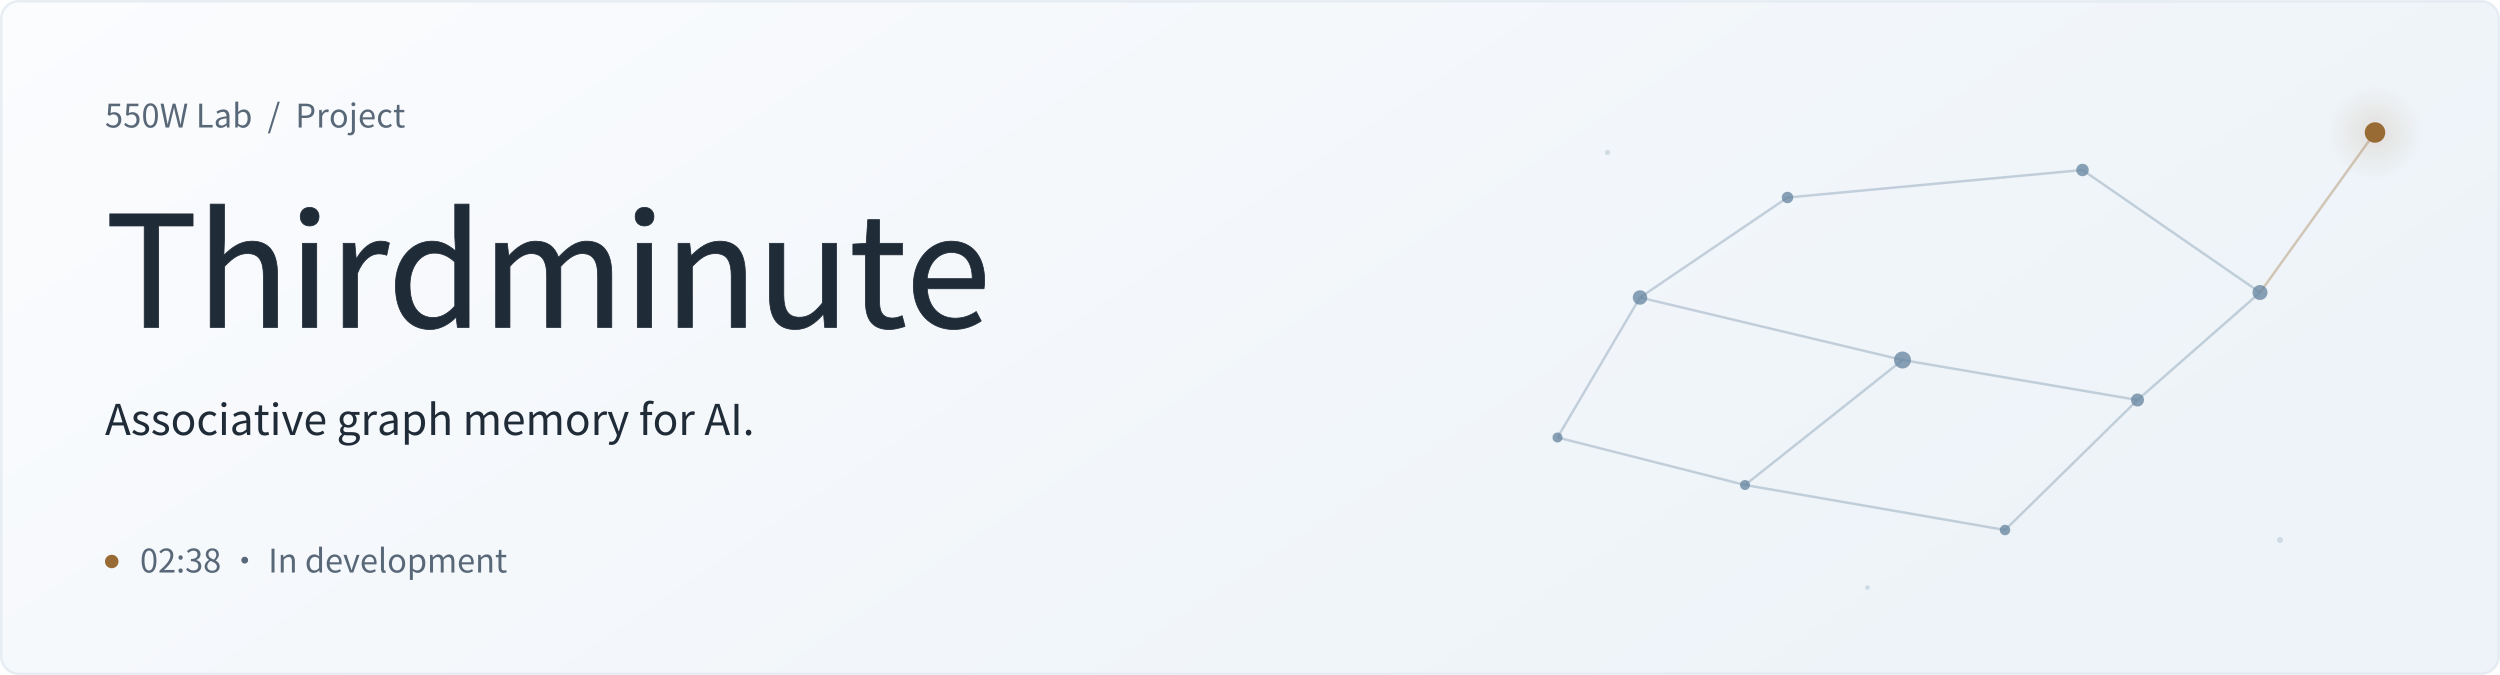
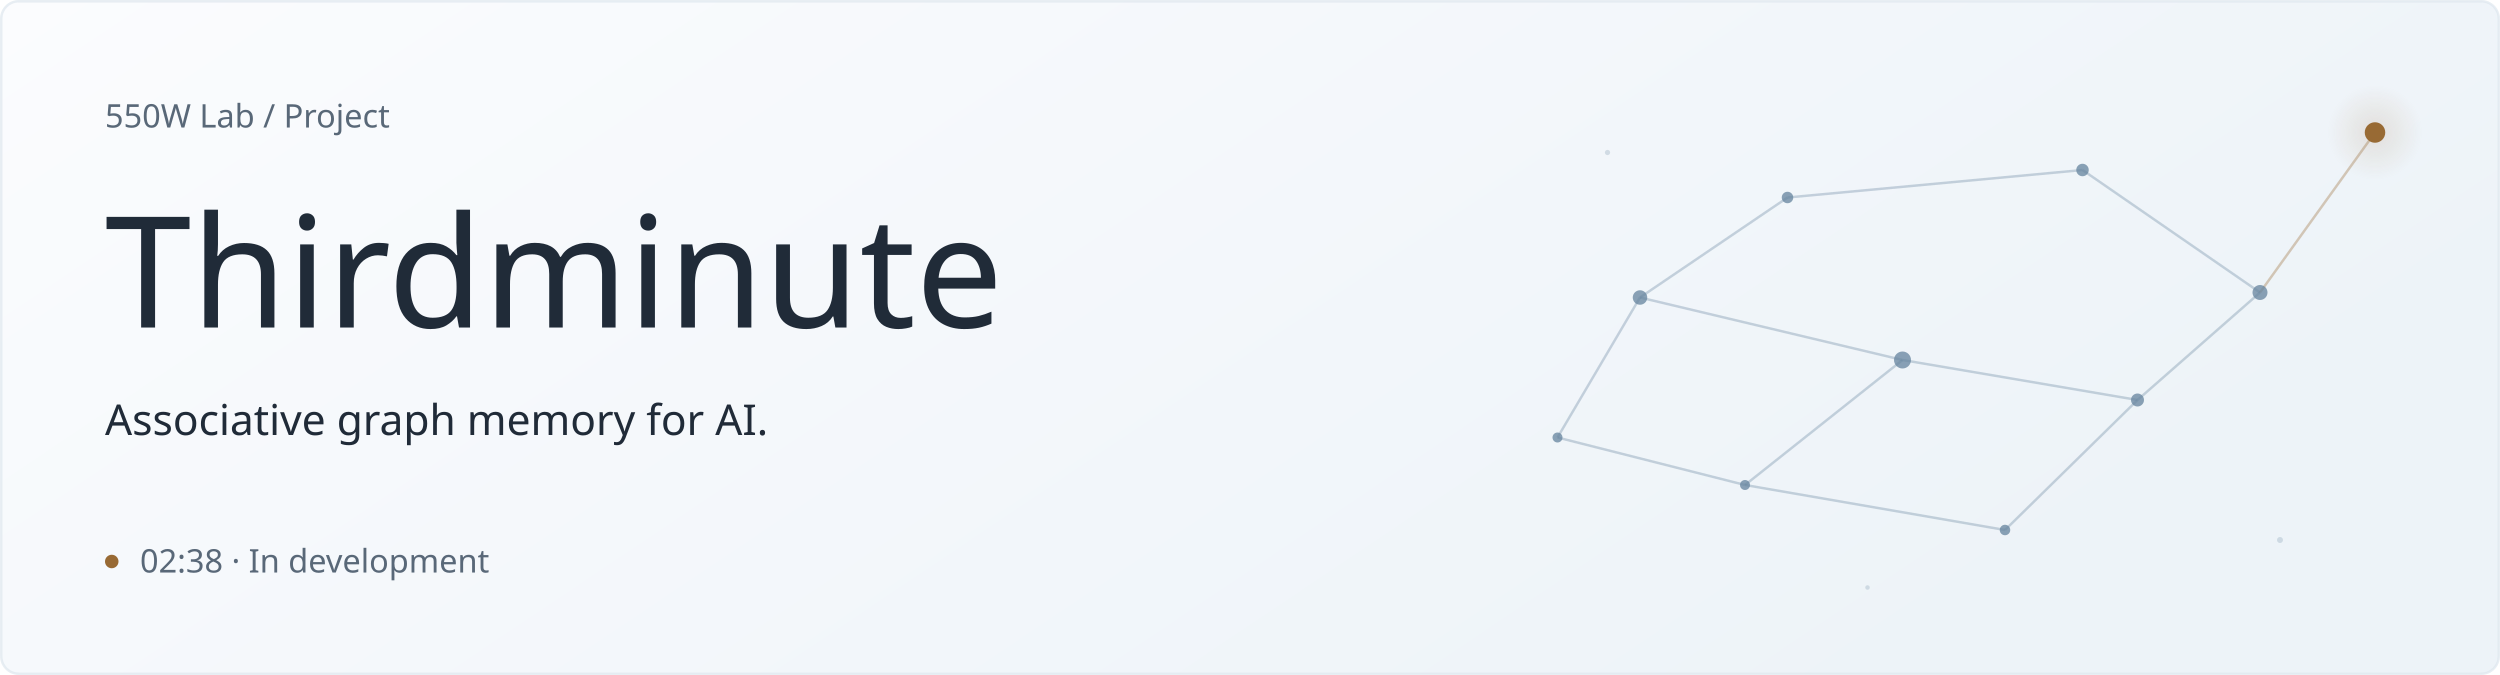
- <svg xmlns="http://www.w3.org/2000/svg" width="1000" height="270" viewBox="0 0 1000 270" role="img" aria-label="Project Thirdminute — Associative graph memory for AI.">
+ <svg xmlns="http://www.w3.org/2000/svg" width="1000" height="270" viewBox="0 0 1000 270" role="img" aria-label="Project Thirdminute — Associative graph memory for AI." xml:lang="en">
  <defs>
    <linearGradient id="surface" x1="0" y1="0" x2="1" y2=".4">
      <stop offset="0" stop-color="#fbfcfe" />
      <stop offset="1" stop-color="#edf3f8" />
    </linearGradient>
    <radialGradient id="future-glow">
      <stop offset="0" stop-color="#986a34" stop-opacity=".15" />
      <stop offset="1" stop-color="#986a34" stop-opacity="0" />
    </radialGradient>
  </defs>
  <rect x=".5" y=".5" width="999" height="269" rx="7" fill="url(#surface)" stroke="#dce5ed" stroke-opacity=".65" />
  <g transform="translate(623 53)" opacity="1">
    <line x1="0" y1="122" x2="33" y2="66" stroke="#67859f" stroke-width="1" opacity=".34" />
    <line x1="0" y1="122" x2="75" y2="141" stroke="#67859f" stroke-width="1" opacity=".34" />
    <line x1="33" y1="66" x2="92" y2="26" stroke="#67859f" stroke-width="1" opacity=".34" />
    <line x1="33" y1="66" x2="138" y2="91" stroke="#67859f" stroke-width="1" opacity=".34" />
    <line x1="75" y1="141" x2="138" y2="91" stroke="#67859f" stroke-width="1" opacity=".34" />
    <line x1="75" y1="141" x2="179" y2="159" stroke="#67859f" stroke-width="1" opacity=".34" />
    <line x1="92" y1="26" x2="210" y2="15" stroke="#67859f" stroke-width="1" opacity=".34" />
    <line x1="138" y1="91" x2="232" y2="107" stroke="#67859f" stroke-width="1" opacity=".34" />
    <line x1="179" y1="159" x2="232" y2="107" stroke="#67859f" stroke-width="1" opacity=".34" />
    <line x1="210" y1="15" x2="281" y2="64" stroke="#67859f" stroke-width="1" opacity=".34" />
    <line x1="232" y1="107" x2="281" y2="64" stroke="#67859f" stroke-width="1" opacity=".34" />
    <line x1="281" y1="64" x2="327" y2="0" stroke="#986a34" stroke-width="1" opacity=".34" />
    <circle cx="20" cy="8" r="1.05" fill="#67859f" opacity=".24" />
    <circle cx="124" cy="182" r="0.9" fill="#67859f" opacity=".24" />
    <circle cx="289" cy="163" r="1.2" fill="#67859f" opacity=".24" />
    <circle cx="0" cy="122" r="2.0" fill="#67859f" opacity=".76" />
    <circle cx="33" cy="66" r="2.9" fill="#67859f" opacity=".76" />
    <circle cx="75" cy="141" r="2.0" fill="#67859f" opacity=".76" />
    <circle cx="92" cy="26" r="2.3" fill="#67859f" opacity=".76" />
    <circle cx="138" cy="91" r="3.4" fill="#67859f" opacity=".76" />
    <circle cx="179" cy="159" r="2.1" fill="#67859f" opacity=".76" />
    <circle cx="210" cy="15" r="2.5" fill="#67859f" opacity=".76" />
    <circle cx="232" cy="107" r="2.6" fill="#67859f" opacity=".76" />
    <circle cx="281" cy="64" r="3.0" fill="#67859f" opacity=".76" />
    <circle cx="327" cy="0" r="19" fill="url(#future-glow)" />
    <circle cx="327" cy="0" r="4.1" fill="#986a34" />
  </g>
-   <path fill="#596878" transform="translate(42.000 51.000) scale(0.013 -0.013)" d="M262 -13C385 -13 502 78 502 238C502 400 402 472 281 472C237 472 204 461 171 443L190 655H466V733H110L86 391L135 360C177 388 208 403 257 403C349 403 409 341 409 236C409 129 340 63 253 63C168 63 114 102 73 144L27 84C77 35 147 -13 262 -13Z" />
-   <path fill="#596878" transform="translate(49.295 51.000) scale(0.013 -0.013)" d="M262 -13C385 -13 502 78 502 238C502 400 402 472 281 472C237 472 204 461 171 443L190 655H466V733H110L86 391L135 360C177 388 208 403 257 403C349 403 409 341 409 236C409 129 340 63 253 63C168 63 114 102 73 144L27 84C77 35 147 -13 262 -13Z" />
-   <path fill="#596878" transform="translate(56.590 51.000) scale(0.013 -0.013)" d="M278 -13C417 -13 506 113 506 369C506 623 417 746 278 746C138 746 50 623 50 369C50 113 138 -13 278 -13ZM278 61C195 61 138 154 138 369C138 583 195 674 278 674C361 674 418 583 418 369C418 154 361 61 278 61Z" />
-   <path fill="#596878" transform="translate(63.885 51.000) scale(0.013 -0.013)" d="M181 0H291L400 442C412 500 426 553 437 609H441C453 553 464 500 477 442L588 0H700L851 733H763L684 334C671 255 657 176 644 96H638C620 176 604 256 586 334L484 733H399L298 334C280 255 262 176 246 96H242C227 176 213 255 198 334L121 733H26Z" />
-   <path fill="#596878" transform="translate(78.371 51.000) scale(0.013 -0.013)" d="M101 0H514V79H193V733H101Z" />
-   <path fill="#596878" transform="translate(85.510 51.000) scale(0.013 -0.013)" d="M217 -13C284 -13 345 22 397 65H400L408 0H483V334C483 469 428 557 295 557C207 557 131 518 82 486L117 423C160 452 217 481 280 481C369 481 392 414 392 344C161 318 59 259 59 141C59 43 126 -13 217 -13ZM243 61C189 61 147 85 147 147C147 217 209 262 392 283V132C339 85 295 61 243 61Z" />
-   <path fill="#596878" transform="translate(92.909 51.000) scale(0.013 -0.013)" d="M331 -13C455 -13 567 94 567 280C567 448 491 557 351 557C290 557 230 523 180 481L184 578V796H92V0H165L173 56H177C224 13 281 -13 331 -13ZM316 64C280 64 231 78 184 120V406C235 454 283 480 328 480C432 480 472 400 472 279C472 145 406 64 316 64Z" />
-   <path fill="#596878" transform="translate(107.007 51.000) scale(0.013 -0.013)" d="M11 -179H78L377 794H311Z" />
-   <path fill="#596878" transform="translate(118.167 51.000) scale(0.013 -0.013)" d="M101 0H193V292H314C475 292 584 363 584 518C584 678 474 733 310 733H101ZM193 367V658H298C427 658 492 625 492 518C492 413 431 367 302 367Z" />
-   <path fill="#596878" transform="translate(126.476 51.000) scale(0.013 -0.013)" d="M92 0H184V349C220 441 275 475 320 475C343 475 355 472 373 466L390 545C373 554 356 557 332 557C272 557 216 513 178 444H176L167 543H92Z" />
-   <path fill="#596878" transform="translate(131.600 51.000) scale(0.013 -0.013)" d="M303 -13C436 -13 554 91 554 271C554 452 436 557 303 557C170 557 52 452 52 271C52 91 170 -13 303 -13ZM303 63C209 63 146 146 146 271C146 396 209 480 303 480C397 480 461 396 461 271C461 146 397 63 303 63Z" />
-   <path fill="#596878" transform="translate(139.558 51.000) scale(0.013 -0.013)" d="M35 -242C143 -242 184 -173 184 -62V543H93V-62C93 -128 80 -169 26 -169C7 -169 -12 -164 -26 -159L-44 -228C-25 -236 3 -242 35 -242ZM138 655C173 655 199 679 199 716C199 751 173 775 138 775C102 775 77 751 77 716C77 679 102 655 138 655Z" />
-   <path fill="#596878" transform="translate(143.213 51.000) scale(0.013 -0.013)" d="M312 -13C385 -13 443 11 490 42L458 103C417 76 375 60 322 60C219 60 148 134 142 250H508C510 264 512 282 512 302C512 457 434 557 295 557C171 557 52 448 52 271C52 92 167 -13 312 -13ZM141 315C152 423 220 484 297 484C382 484 432 425 432 315Z" />
-   <path fill="#596878" transform="translate(150.495 51.000) scale(0.013 -0.013)" d="M306 -13C371 -13 433 13 482 55L442 117C408 87 364 63 314 63C214 63 146 146 146 271C146 396 218 480 317 480C359 480 394 461 425 433L471 493C433 527 384 557 313 557C173 557 52 452 52 271C52 91 162 -13 306 -13Z" />
-   <path fill="#596878" transform="translate(157.205 51.000) scale(0.013 -0.013)" d="M262 -13C296 -13 332 -3 363 7L345 76C327 68 303 61 283 61C220 61 199 99 199 165V469H347V543H199V696H123L113 543L27 538V469H108V168C108 59 147 -13 262 -13Z" />
-   <path fill="#202b38" stroke="#202b38" stroke-width="5" stroke-linejoin="round" paint-order="stroke fill" transform="translate(42.000 131.000) scale(0.062 -0.062)" d="M253 0H346V655H568V733H31V655H253Z" />
-   <path fill="#202b38" stroke="#202b38" stroke-width="5" stroke-linejoin="round" paint-order="stroke fill" transform="translate(78.388 131.000) scale(0.062 -0.062)" d="M92 0H184V394C238 449 276 477 332 477C404 477 435 434 435 332V0H526V344C526 482 474 557 360 557C286 557 230 516 180 466L184 578V796H92Z" />
-   <path fill="#202b38" stroke="#202b38" stroke-width="5" stroke-linejoin="round" paint-order="stroke fill" transform="translate(115.272 131.000) scale(0.062 -0.062)" d="M92 0H184V543H92ZM138 655C174 655 199 679 199 716C199 751 174 775 138 775C102 775 78 751 78 716C78 679 102 655 138 655Z" />
-   <path fill="#202b38" stroke="#202b38" stroke-width="5" stroke-linejoin="round" paint-order="stroke fill" transform="translate(131.572 131.000) scale(0.062 -0.062)" d="M92 0H184V349C220 441 275 475 320 475C343 475 355 472 373 466L390 545C373 554 356 557 332 557C272 557 216 513 178 444H176L167 543H92Z" />
-   <path fill="#202b38" stroke="#202b38" stroke-width="5" stroke-linejoin="round" paint-order="stroke fill" transform="translate(154.878 131.000) scale(0.062 -0.062)" d="M277 -13C342 -13 400 22 442 64H445L453 0H528V796H436V587L441 494C393 533 352 557 288 557C164 557 53 447 53 271C53 90 141 -13 277 -13ZM297 64C202 64 147 141 147 272C147 396 217 480 304 480C349 480 391 464 436 423V138C391 88 347 64 297 64Z" />
-   <path fill="#202b38" stroke="#202b38" stroke-width="5" stroke-linejoin="round" paint-order="stroke fill" transform="translate(192.568 131.000) scale(0.062 -0.062)" d="M92 0H184V394C233 450 279 477 320 477C389 477 421 434 421 332V0H512V394C563 450 607 477 649 477C718 477 750 434 750 332V0H841V344C841 482 788 557 677 557C610 557 554 514 497 453C475 517 431 557 347 557C282 557 226 516 178 464H176L167 543H92Z" />
-   <path fill="#202b38" stroke="#202b38" stroke-width="5" stroke-linejoin="round" paint-order="stroke fill" transform="translate(249.230 131.000) scale(0.062 -0.062)" d="M92 0H184V543H92ZM138 655C174 655 199 679 199 716C199 751 174 775 138 775C102 775 78 751 78 716C78 679 102 655 138 655Z" />
-   <path fill="#202b38" stroke="#202b38" stroke-width="5" stroke-linejoin="round" paint-order="stroke fill" transform="translate(265.530 131.000) scale(0.062 -0.062)" d="M92 0H184V394C238 449 276 477 332 477C404 477 435 434 435 332V0H526V344C526 482 474 557 360 557C286 557 229 516 178 464H176L167 543H92Z" />
-   <path fill="#202b38" stroke="#202b38" stroke-width="5" stroke-linejoin="round" paint-order="stroke fill" transform="translate(302.600 131.000) scale(0.062 -0.062)" d="M251 -13C325 -13 379 26 430 85H433L440 0H516V543H425V158C373 94 334 66 278 66C206 66 176 109 176 210V543H84V199C84 60 136 -13 251 -13Z" />
-   <path fill="#202b38" stroke="#202b38" stroke-width="5" stroke-linejoin="round" paint-order="stroke fill" transform="translate(339.484 131.000) scale(0.062 -0.062)" d="M262 -13C296 -13 332 -3 363 7L345 76C327 68 303 61 283 61C220 61 199 99 199 165V469H347V543H199V696H123L113 543L27 538V469H108V168C108 59 147 -13 262 -13Z" />
-   <path fill="#202b38" stroke="#202b38" stroke-width="5" stroke-linejoin="round" paint-order="stroke fill" transform="translate(362.108 131.000) scale(0.062 -0.062)" d="M312 -13C385 -13 443 11 490 42L458 103C417 76 375 60 322 60C219 60 148 134 142 250H508C510 264 512 282 512 302C512 457 434 557 295 557C171 557 52 448 52 271C52 92 167 -13 312 -13ZM141 315C152 423 220 484 297 484C382 484 432 425 432 315Z" />
-   <path fill="#202b38" transform="translate(42.000 174.000) scale(0.017 -0.017)" d="M4 0H97L168 224H436L506 0H604L355 733H252ZM191 297 227 410C253 493 277 572 300 658H304C328 573 351 493 378 410L413 297Z" />
-   <path fill="#202b38" transform="translate(52.336 174.000) scale(0.017 -0.017)" d="M234 -13C362 -13 431 60 431 148C431 251 345 283 266 313C205 336 149 356 149 407C149 450 181 486 250 486C298 486 336 465 373 438L417 495C376 529 316 557 249 557C130 557 62 489 62 403C62 310 144 274 220 246C280 224 344 198 344 143C344 96 309 58 237 58C172 58 124 84 76 123L32 62C83 19 157 -13 234 -13Z" />
-   <path fill="#202b38" transform="translate(60.292 174.000) scale(0.017 -0.017)" d="M234 -13C362 -13 431 60 431 148C431 251 345 283 266 313C205 336 149 356 149 407C149 450 181 486 250 486C298 486 336 465 373 438L417 495C376 529 316 557 249 557C130 557 62 489 62 403C62 310 144 274 220 246C280 224 344 198 344 143C344 96 309 58 237 58C172 58 124 84 76 123L32 62C83 19 157 -13 234 -13Z" />
-   <path fill="#202b38" transform="translate(68.248 174.000) scale(0.017 -0.017)" d="M303 -13C436 -13 554 91 554 271C554 452 436 557 303 557C170 557 52 452 52 271C52 91 170 -13 303 -13ZM303 63C209 63 146 146 146 271C146 396 209 480 303 480C397 480 461 396 461 271C461 146 397 63 303 63Z" />
-   <path fill="#202b38" transform="translate(78.550 174.000) scale(0.017 -0.017)" d="M306 -13C371 -13 433 13 482 55L442 117C408 87 364 63 314 63C214 63 146 146 146 271C146 396 218 480 317 480C359 480 394 461 425 433L471 493C433 527 384 557 313 557C173 557 52 452 52 271C52 91 162 -13 306 -13Z" />
-   <path fill="#202b38" transform="translate(87.220 174.000) scale(0.017 -0.017)" d="M92 0H184V543H92ZM138 655C174 655 199 679 199 716C199 751 174 775 138 775C102 775 78 751 78 716C78 679 102 655 138 655Z" />
-   <path fill="#202b38" transform="translate(91.895 174.000) scale(0.017 -0.017)" d="M217 -13C284 -13 345 22 397 65H400L408 0H483V334C483 469 428 557 295 557C207 557 131 518 82 486L117 423C160 452 217 481 280 481C369 481 392 414 392 344C161 318 59 259 59 141C59 43 126 -13 217 -13ZM243 61C189 61 147 85 147 147C147 217 209 262 392 283V132C339 85 295 61 243 61Z" />
-   <path fill="#202b38" transform="translate(101.466 174.000) scale(0.017 -0.017)" d="M262 -13C296 -13 332 -3 363 7L345 76C327 68 303 61 283 61C220 61 199 99 199 165V469H347V543H199V696H123L113 543L27 538V469H108V168C108 59 147 -13 262 -13Z" />
-   <path fill="#202b38" transform="translate(107.875 174.000) scale(0.017 -0.017)" d="M92 0H184V543H92ZM138 655C174 655 199 679 199 716C199 751 174 775 138 775C102 775 78 751 78 716C78 679 102 655 138 655Z" />
-   <path fill="#202b38" transform="translate(112.550 174.000) scale(0.017 -0.017)" d="M209 0H316L508 543H418L315 234C299 181 281 126 265 74H260C244 126 227 181 210 234L108 543H13Z" />
-   <path fill="#202b38" transform="translate(121.407 174.000) scale(0.017 -0.017)" d="M312 -13C385 -13 443 11 490 42L458 103C417 76 375 60 322 60C219 60 148 134 142 250H508C510 264 512 282 512 302C512 457 434 557 295 557C171 557 52 448 52 271C52 92 167 -13 312 -13ZM141 315C152 423 220 484 297 484C382 484 432 425 432 315Z" />
-   <path fill="#202b38" transform="translate(134.633 174.000) scale(0.017 -0.017)" d="M275 -250C443 -250 550 -163 550 -62C550 28 486 67 361 67H254C181 67 159 92 159 126C159 156 174 174 194 191C218 179 248 172 274 172C386 172 473 245 473 361C473 408 455 448 429 473H540V543H351C332 551 305 557 274 557C165 557 71 482 71 363C71 298 106 245 142 217V213C113 193 82 157 82 112C82 69 103 40 131 23V18C80 -13 51 -58 51 -105C51 -198 143 -250 275 -250ZM274 234C212 234 159 284 159 363C159 443 211 490 274 490C339 490 390 443 390 363C390 284 337 234 274 234ZM288 -187C189 -187 131 -150 131 -92C131 -61 147 -28 186 0C210 -6 236 -8 256 -8H350C422 -8 460 -26 460 -77C460 -133 393 -187 288 -187Z" />
-   <path fill="#202b38" transform="translate(144.221 174.000) scale(0.017 -0.017)" d="M92 0H184V349C220 441 275 475 320 475C343 475 355 472 373 466L390 545C373 554 356 557 332 557C272 557 216 513 178 444H176L167 543H92Z" />
-   <path fill="#202b38" transform="translate(150.817 174.000) scale(0.017 -0.017)" d="M217 -13C284 -13 345 22 397 65H400L408 0H483V334C483 469 428 557 295 557C207 557 131 518 82 486L117 423C160 452 217 481 280 481C369 481 392 414 392 344C161 318 59 259 59 141C59 43 126 -13 217 -13ZM243 61C189 61 147 85 147 147C147 217 209 262 392 283V132C339 85 295 61 243 61Z" />
-   <path fill="#202b38" transform="translate(160.388 174.000) scale(0.017 -0.017)" d="M92 -229H184V-45L181 50C230 9 282 -13 331 -13C455 -13 567 94 567 280C567 448 491 557 351 557C288 557 227 521 178 480H176L167 543H92ZM316 64C280 64 232 78 184 120V406C236 454 283 480 328 480C432 480 472 400 472 279C472 145 406 64 316 64Z" />
-   <path fill="#202b38" transform="translate(170.928 174.000) scale(0.017 -0.017)" d="M92 0H184V394C238 449 276 477 332 477C404 477 435 434 435 332V0H526V344C526 482 474 557 360 557C286 557 230 516 180 466L184 578V796H92Z" />
-   <path fill="#202b38" transform="translate(185.055 174.000) scale(0.017 -0.017)" d="M92 0H184V394C233 450 279 477 320 477C389 477 421 434 421 332V0H512V394C563 450 607 477 649 477C718 477 750 434 750 332V0H841V344C841 482 788 557 677 557C610 557 554 514 497 453C475 517 431 557 347 557C282 557 226 516 178 464H176L167 543H92Z" />
-   <path fill="#202b38" transform="translate(200.797 174.000) scale(0.017 -0.017)" d="M312 -13C385 -13 443 11 490 42L458 103C417 76 375 60 322 60C219 60 148 134 142 250H508C510 264 512 282 512 302C512 457 434 557 295 557C171 557 52 448 52 271C52 92 167 -13 312 -13ZM141 315C152 423 220 484 297 484C382 484 432 425 432 315Z" />
-   <path fill="#202b38" transform="translate(210.215 174.000) scale(0.017 -0.017)" d="M92 0H184V394C233 450 279 477 320 477C389 477 421 434 421 332V0H512V394C563 450 607 477 649 477C718 477 750 434 750 332V0H841V344C841 482 788 557 677 557C610 557 554 514 497 453C475 517 431 557 347 557C282 557 226 516 178 464H176L167 543H92Z" />
-   <path fill="#202b38" transform="translate(225.957 174.000) scale(0.017 -0.017)" d="M303 -13C436 -13 554 91 554 271C554 452 436 557 303 557C170 557 52 452 52 271C52 91 170 -13 303 -13ZM303 63C209 63 146 146 146 271C146 396 209 480 303 480C397 480 461 396 461 271C461 146 397 63 303 63Z" />
-   <path fill="#202b38" transform="translate(236.259 174.000) scale(0.017 -0.017)" d="M92 0H184V349C220 441 275 475 320 475C343 475 355 472 373 466L390 545C373 554 356 557 332 557C272 557 216 513 178 444H176L167 543H92Z" />
-   <path fill="#202b38" transform="translate(242.855 174.000) scale(0.017 -0.017)" d="M101 -234C209 -234 266 -152 304 -46L508 543H419L321 242C307 193 291 138 277 88H272C253 139 235 194 218 242L108 543H13L231 -1L219 -42C196 -109 158 -159 97 -159C82 -159 66 -154 55 -150L37 -223C54 -230 76 -234 101 -234Z" />
-   <path fill="#202b38" transform="translate(255.520 174.000) scale(0.017 -0.017)" d="M33 469H107V0H198V469H313V543H198V629C198 699 223 736 275 736C294 736 316 731 336 721L356 792C331 802 299 809 265 809C157 809 107 740 107 630V543L33 538Z" />
-   <path fill="#202b38" transform="translate(261.045 174.000) scale(0.017 -0.017)" d="M303 -13C436 -13 554 91 554 271C554 452 436 557 303 557C170 557 52 452 52 271C52 91 170 -13 303 -13ZM303 63C209 63 146 146 146 271C146 396 209 480 303 480C397 480 461 396 461 271C461 146 397 63 303 63Z" />
-   <path fill="#202b38" transform="translate(271.347 174.000) scale(0.017 -0.017)" d="M92 0H184V349C220 441 275 475 320 475C343 475 355 472 373 466L390 545C373 554 356 557 332 557C272 557 216 513 178 444H176L167 543H92Z" />
-   <path fill="#202b38" transform="translate(281.751 174.000) scale(0.017 -0.017)" d="M4 0H97L168 224H436L506 0H604L355 733H252ZM191 297 227 410C253 493 277 572 300 658H304C328 573 351 493 378 410L413 297Z" />
-   <path fill="#202b38" transform="translate(292.087 174.000) scale(0.017 -0.017)" d="M101 0H193V733H101Z" />
-   <path fill="#202b38" transform="translate(297.068 174.000) scale(0.017 -0.017)" d="M139 -13C175 -13 205 15 205 56C205 98 175 126 139 126C102 126 73 98 73 56C73 15 102 -13 139 -13Z" />
-   <circle cx="44.7" cy="224.6" r="2.7" fill="#986a34" />
-   <path fill="#596878" transform="translate(56.000 229.000) scale(0.013 -0.013)" d="M278 -13C417 -13 506 113 506 369C506 623 417 746 278 746C138 746 50 623 50 369C50 113 138 -13 278 -13ZM278 61C195 61 138 154 138 369C138 583 195 674 278 674C361 674 418 583 418 369C418 154 361 61 278 61Z" />
-   <path fill="#596878" transform="translate(63.215 229.000) scale(0.013 -0.013)" d="M44 0H505V79H302C265 79 220 75 182 72C354 235 470 384 470 531C470 661 387 746 256 746C163 746 99 704 40 639L93 587C134 636 185 672 245 672C336 672 380 611 380 527C380 401 274 255 44 54Z" />
-   <path fill="#596878" transform="translate(70.430 229.000) scale(0.013 -0.013)" d="M139 390C175 390 205 418 205 460C205 501 175 530 139 530C102 530 73 501 73 460C73 418 102 390 139 390ZM139 -13C175 -13 205 15 205 56C205 98 175 126 139 126C102 126 73 98 73 56C73 15 102 -13 139 -13Z" />
-   <path fill="#596878" transform="translate(74.044 229.000) scale(0.013 -0.013)" d="M263 -13C394 -13 499 65 499 196C499 297 430 361 344 382V387C422 414 474 474 474 563C474 679 384 746 260 746C176 746 111 709 56 659L105 601C147 643 198 672 257 672C334 672 381 626 381 556C381 477 330 416 178 416V346C348 346 406 288 406 199C406 115 345 63 257 63C174 63 119 103 76 147L29 88C77 35 149 -13 263 -13Z" />
-   <path fill="#596878" transform="translate(81.259 229.000) scale(0.013 -0.013)" d="M280 -13C417 -13 509 70 509 176C509 277 450 332 386 369V374C429 408 483 474 483 551C483 664 407 744 282 744C168 744 81 669 81 558C81 481 127 426 180 389V385C113 349 46 280 46 182C46 69 144 -13 280 -13ZM330 398C243 432 164 471 164 558C164 629 213 676 281 676C359 676 405 619 405 546C405 492 379 442 330 398ZM281 55C193 55 127 112 127 190C127 260 169 318 228 356C332 314 422 278 422 179C422 106 366 55 281 55Z" />
-   <path fill="#596878" transform="translate(91.386 229.000) scale(0.013 -0.013)" d="M500 486C441 486 394 439 394 380C394 321 441 274 500 274C559 274 606 321 606 380C606 439 559 486 500 486Z" />
-   <path fill="#596878" transform="translate(107.298 229.000) scale(0.013 -0.013)" d="M101 0H193V733H101Z" />
-   <path fill="#596878" transform="translate(111.107 229.000) scale(0.013 -0.013)" d="M92 0H184V394C238 449 276 477 332 477C404 477 435 434 435 332V0H526V344C526 482 474 557 360 557C286 557 229 516 178 464H176L167 543H92Z" />
-   <path fill="#596878" transform="translate(121.949 229.000) scale(0.013 -0.013)" d="M277 -13C342 -13 400 22 442 64H445L453 0H528V796H436V587L441 494C393 533 352 557 288 557C164 557 53 447 53 271C53 90 141 -13 277 -13ZM297 64C202 64 147 141 147 272C147 396 217 480 304 480C349 480 391 464 436 423V138C391 88 347 64 297 64Z" />
-   <path fill="#596878" transform="translate(130.009 229.000) scale(0.013 -0.013)" d="M312 -13C385 -13 443 11 490 42L458 103C417 76 375 60 322 60C219 60 148 134 142 250H508C510 264 512 282 512 302C512 457 434 557 295 557C171 557 52 448 52 271C52 92 167 -13 312 -13ZM141 315C152 423 220 484 297 484C382 484 432 425 432 315Z" />
-   <path fill="#596878" transform="translate(137.211 229.000) scale(0.013 -0.013)" d="M209 0H316L508 543H418L315 234C299 181 281 126 265 74H260C244 126 227 181 210 234L108 543H13Z" />
-   <path fill="#596878" transform="translate(143.984 229.000) scale(0.013 -0.013)" d="M312 -13C385 -13 443 11 490 42L458 103C417 76 375 60 322 60C219 60 148 134 142 250H508C510 264 512 282 512 302C512 457 434 557 295 557C171 557 52 448 52 271C52 92 167 -13 312 -13ZM141 315C152 423 220 484 297 484C382 484 432 425 432 315Z" />
-   <path fill="#596878" transform="translate(151.186 229.000) scale(0.013 -0.013)" d="M188 -13C213 -13 228 -9 241 -5L228 65C218 63 214 63 209 63C195 63 184 74 184 102V796H92V108C92 31 120 -13 188 -13Z" />
-   <path fill="#596878" transform="translate(154.878 229.000) scale(0.013 -0.013)" d="M303 -13C436 -13 554 91 554 271C554 452 436 557 303 557C170 557 52 452 52 271C52 91 170 -13 303 -13ZM303 63C209 63 146 146 146 271C146 396 209 480 303 480C397 480 461 396 461 271C461 146 397 63 303 63Z" />
-   <path fill="#596878" transform="translate(162.756 229.000) scale(0.013 -0.013)" d="M92 -229H184V-45L181 50C230 9 282 -13 331 -13C455 -13 567 94 567 280C567 448 491 557 351 557C288 557 227 521 178 480H176L167 543H92ZM316 64C280 64 232 78 184 120V406C236 454 283 480 328 480C432 480 472 400 472 279C472 145 406 64 316 64Z" />
-   <path fill="#596878" transform="translate(170.816 229.000) scale(0.013 -0.013)" d="M92 0H184V394C233 450 279 477 320 477C389 477 421 434 421 332V0H512V394C563 450 607 477 649 477C718 477 750 434 750 332V0H841V344C841 482 788 557 677 557C610 557 554 514 497 453C475 517 431 557 347 557C282 557 226 516 178 464H176L167 543H92Z" />
-   <path fill="#596878" transform="translate(182.854 229.000) scale(0.013 -0.013)" d="M312 -13C385 -13 443 11 490 42L458 103C417 76 375 60 322 60C219 60 148 134 142 250H508C510 264 512 282 512 302C512 457 434 557 295 557C171 557 52 448 52 271C52 92 167 -13 312 -13ZM141 315C152 423 220 484 297 484C382 484 432 425 432 315Z" />
-   <path fill="#596878" transform="translate(190.056 229.000) scale(0.013 -0.013)" d="M92 0H184V394C238 449 276 477 332 477C404 477 435 434 435 332V0H526V344C526 482 474 557 360 557C286 557 229 516 178 464H176L167 543H92Z" />
-   <path fill="#596878" transform="translate(197.986 229.000) scale(0.013 -0.013)" d="M262 -13C296 -13 332 -3 363 7L345 76C327 68 303 61 283 61C220 61 199 99 199 165V469H347V543H199V696H123L113 543L27 538V469H108V168C108 59 147 -13 262 -13Z" />
+   <g font-family="-apple-system, BlinkMacSystemFont, 'Segoe UI', 'Noto Sans', Helvetica, Arial, sans-serif, 'Apple Color Emoji', 'Segoe UI Emoji'" font-weight="400">
+     <text x="42" y="51" font-size="13" fill="#596878">550W Lab  /  Project</text>
+     <text x="42" y="131" font-size="62" fill="#202b38">Thirdminute</text>
+     <text x="42" y="174" font-size="17" fill="#202b38">Associative graph memory for AI.</text>
+     <circle cx="44.7" cy="224.6" r="2.7" fill="#986a34" />
+     <text x="56" y="229" font-size="13" fill="#596878">02:38 · In development</text>
+   </g>
</svg>
